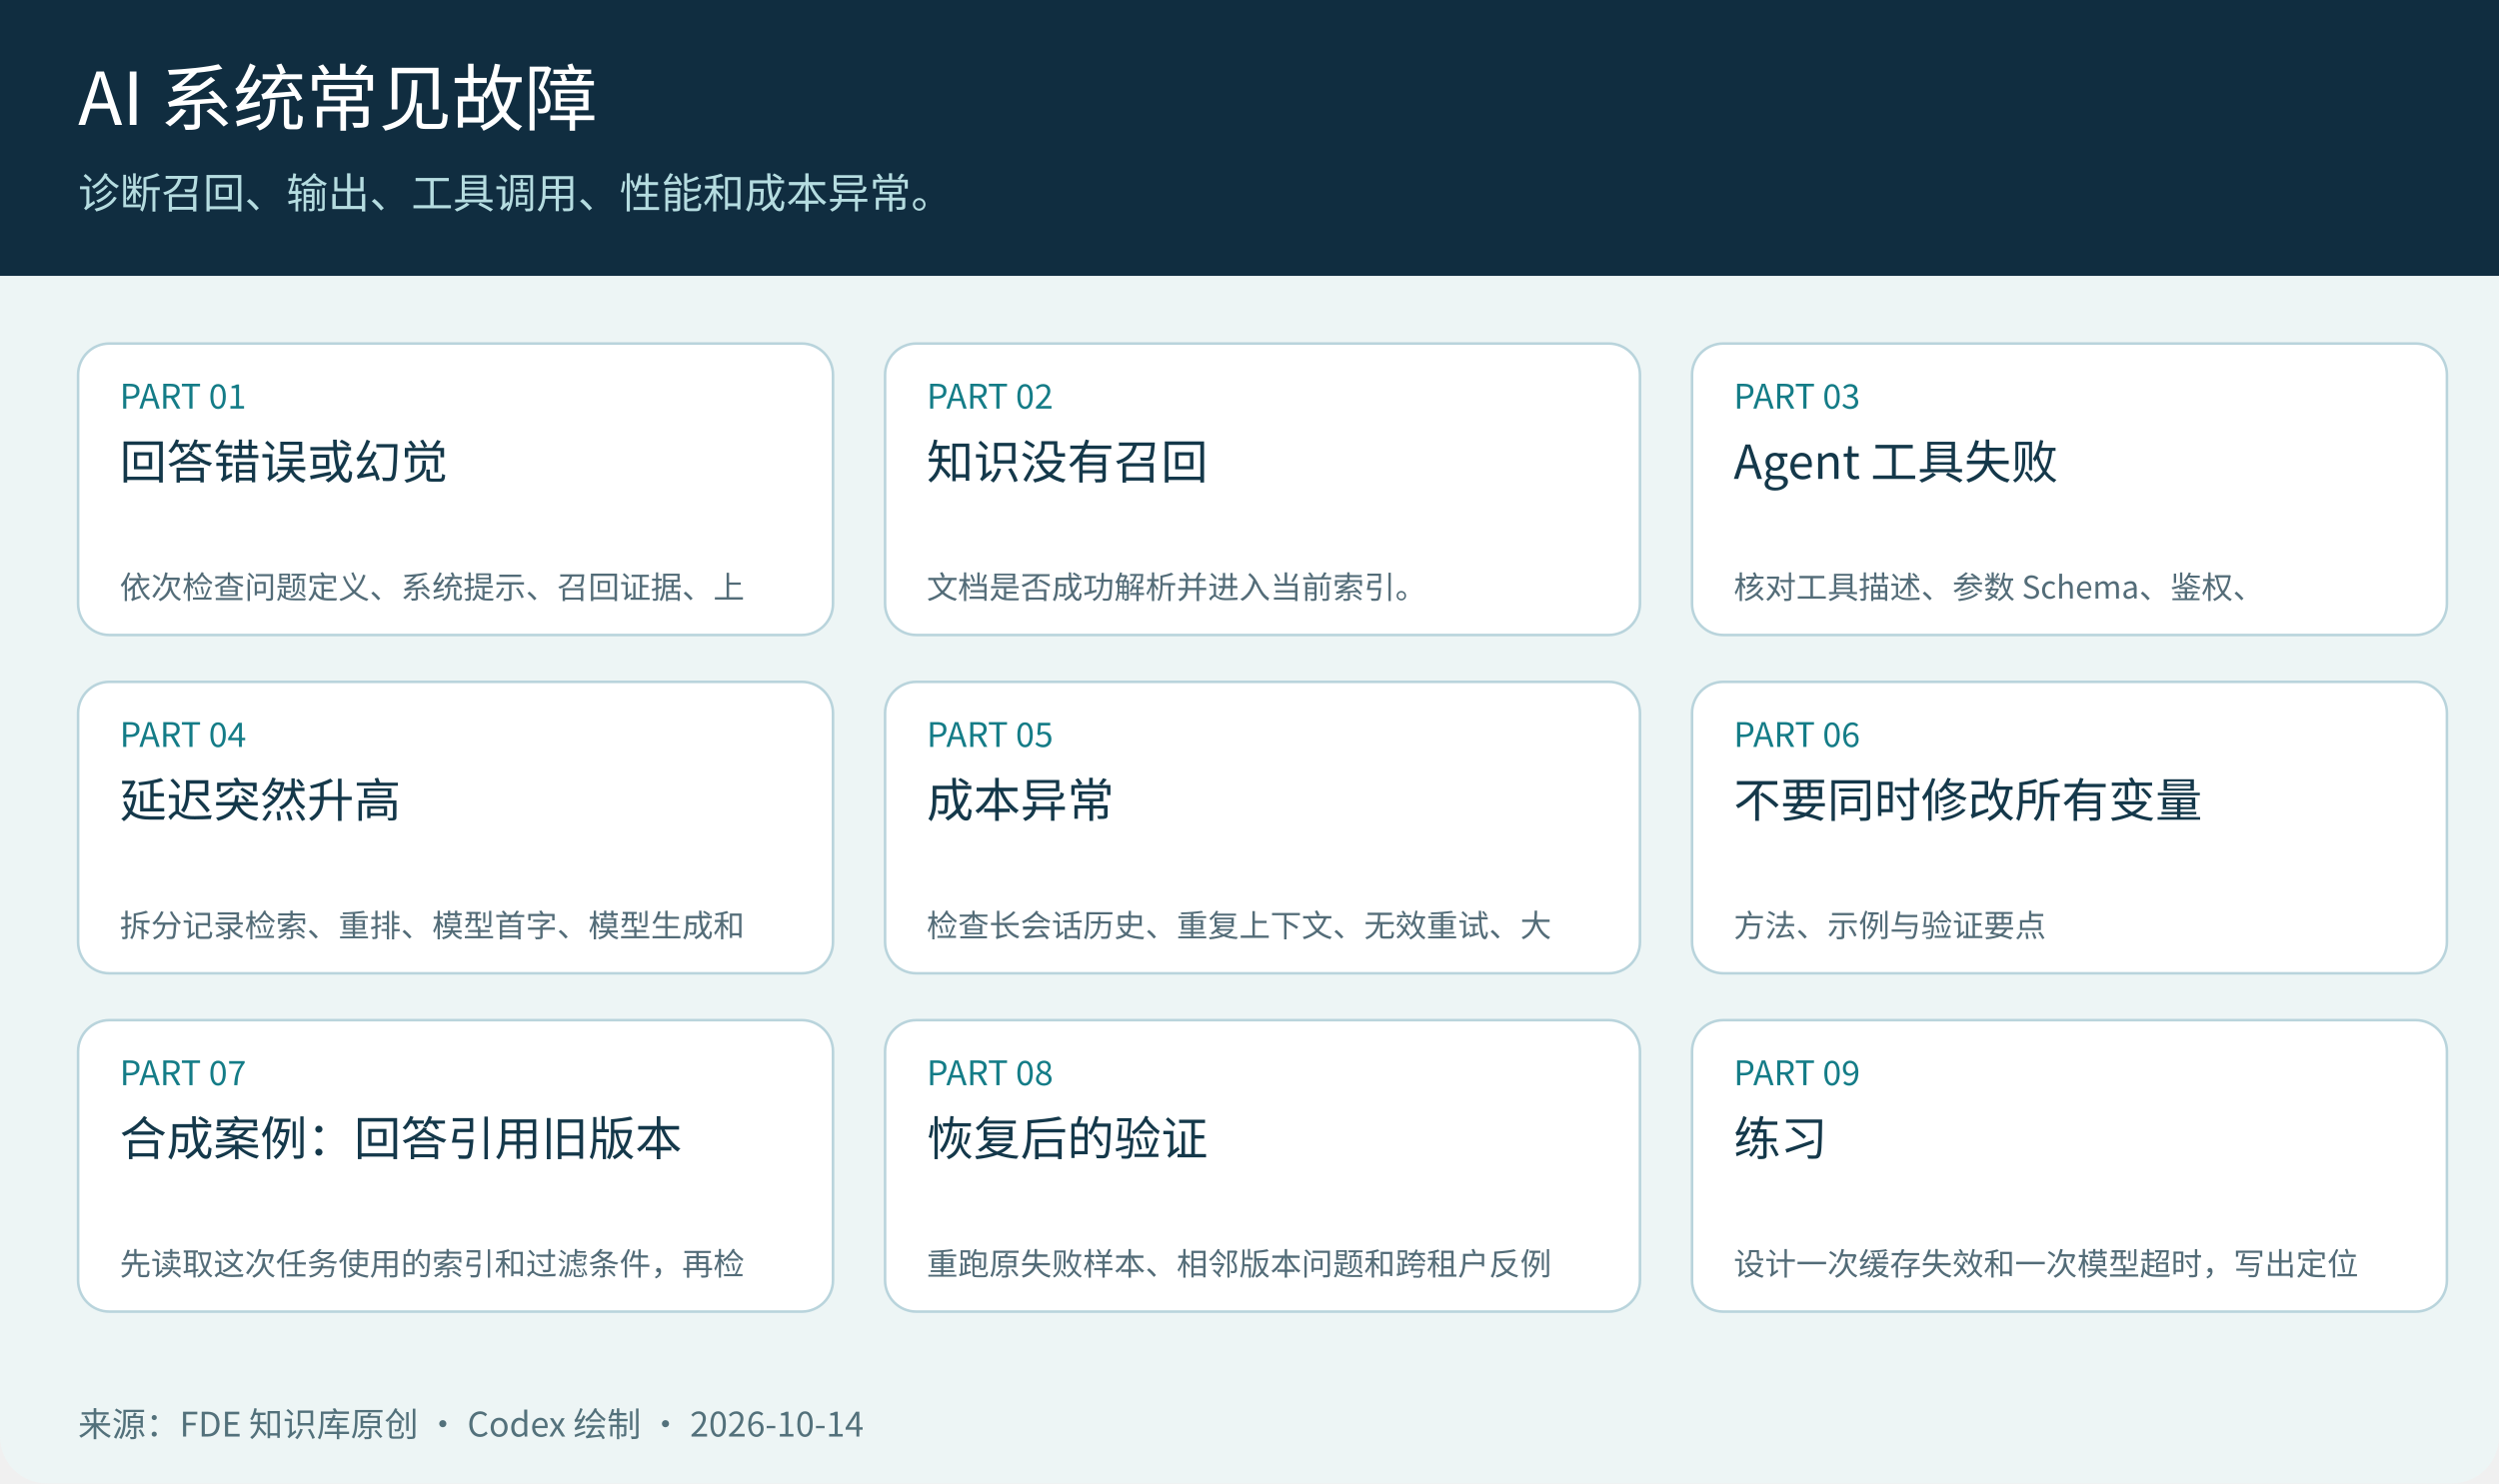
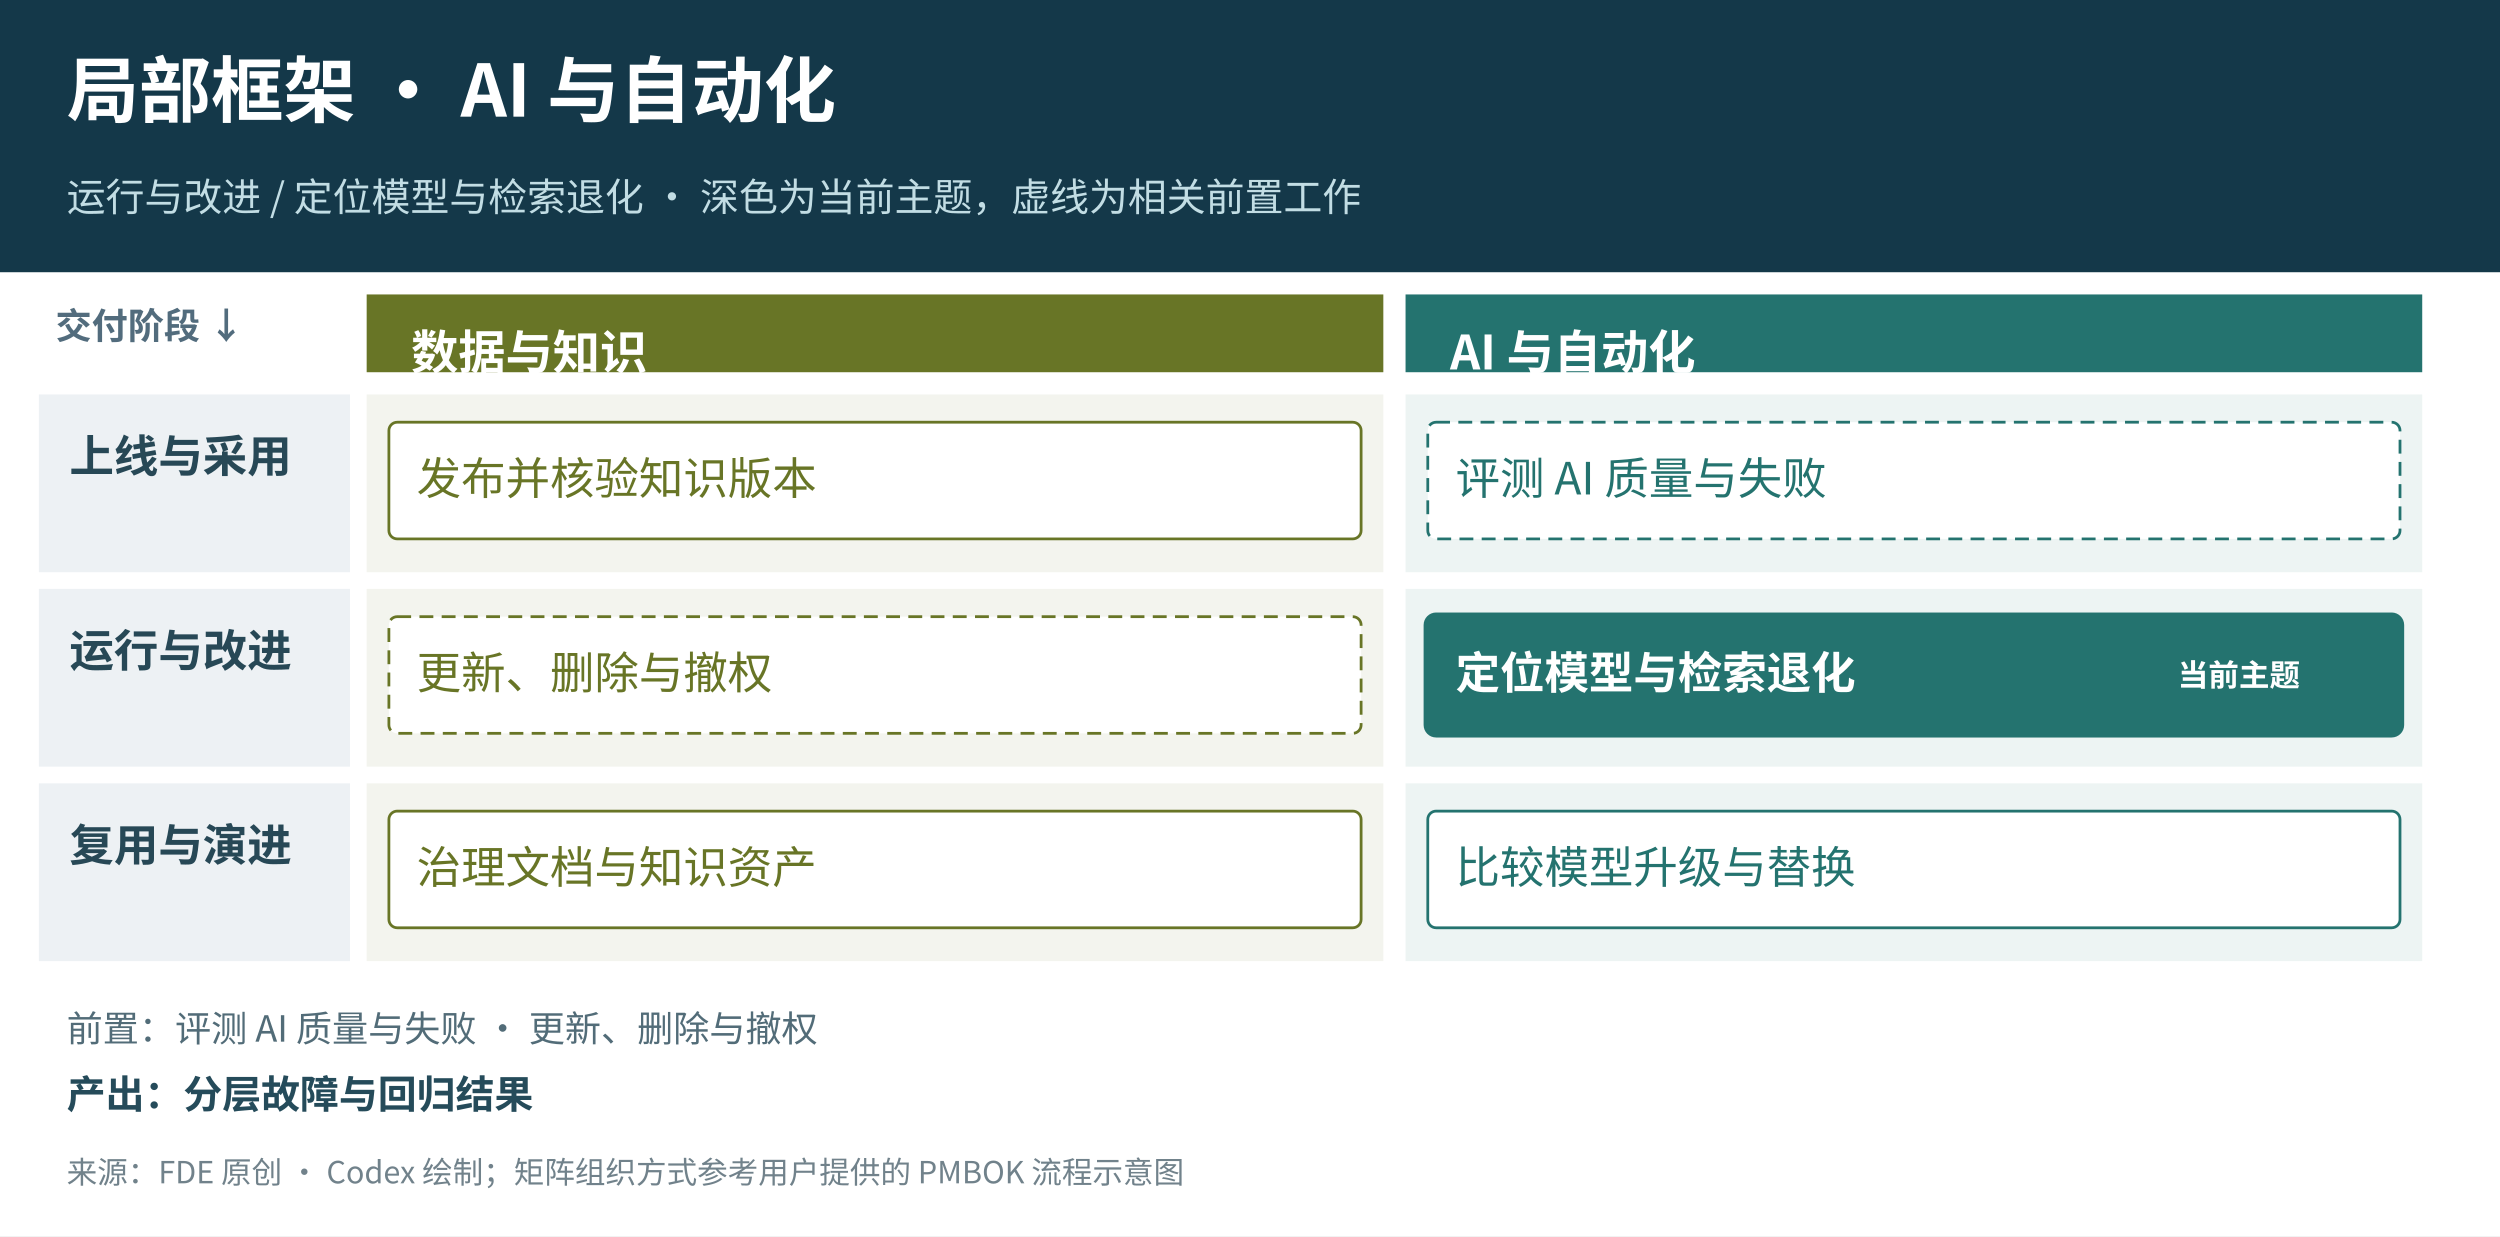
- <svg xmlns="http://www.w3.org/2000/svg" viewBox="0 0 960 570" role="img" aria-labelledby="title desc">
-   <rect width="960" height="570" rx="18" fill="#edf5f5" />
-   <path d="M0 0 H960 V106 H0" fill="#102d40" />
+ <svg xmlns="http://www.w3.org/2000/svg" viewBox="0 0 900 445" role="img" aria-labelledby="title desc">
+   <rect width="900" height="445" fill="#fff" />
  <g font-family="PingFang SC,Microsoft YaHei,Noto Sans CJK SC,sans-serif">
-     <text x="30" y="48" font-size="28" fill="#fff">AI 系统常见故障</text>
-     <text x="30" y="80" font-size="16" fill="#b5dce0">诊断召回、输出、工具调用、性能和成本异常。</text>
-     <a href="/docs/ai-troubleshooting/#%E5%9B%9E%E7%AD%94%E9%94%99%E8%AF%AF%E6%88%96%E5%B9%BB%E8%A7%89">
-       <g>
-         <rect x="30" y="132" width="290" height="112" rx="12" fill="#fff" stroke="#b9d4dc" />
-         <text x="46" y="157" font-size="13" fill="#147c87">PART 01</text>
-         <text x="46" y="184" font-size="18" fill="#14384a">回答错误或幻觉</text>
-         <text x="46" y="206" font-size="18" fill="#14384a" />
-         <text x="46" y="230" font-size="12" fill="#536c78">依次检查问题定义、系统提示、召回证据、上</text>
+     <rect width="900" height="98" fill="#143849" />
+     <text x="24" y="42" font-size="26" fill="#fff" font-weight="700">局部框架 · AI 与自动化</text>
+     <text x="24" y="76" font-size="14" fill="#c2dde4" font-weight="400">运行与改进 / 定位模型与检索退化 · 深色为当前主题，虚线为相关前置工作</text>
+     <text x="20" y="122" font-size="13" fill="#526c7d" font-weight="600">交付阶段 ↓</text>
+     <rect x="132" y="106" width="366" height="28" fill="#687526" />
+     <text x="148" y="133" font-size="17" fill="white" font-weight="650">数据与知识</text>
+     <rect x="506" y="106" width="366" height="28" fill="#24736f" />
+     <text x="522" y="133" font-size="17" fill="white" font-weight="650">AI 与自动化</text>
+     <rect x="14" y="142" width="112" height="64" fill="#edf1f4" />
+     <text x="25" y="170" font-size="16" fill="#274856" font-weight="650">上线与采用</text>
+     <rect x="132" y="142" width="366" height="64" fill="#f3f4ee" />
+     <a href="/docs/rag-knowledge-engineering/#context-index-release" aria-label="发布并核验知识版本">
+       <g data-process="index-release" data-current="false">
+         <rect x="140" y="152" width="350" height="42" rx="3" fill="#fff" stroke="#687526" stroke-width="1" />
+         <text x="150" y="178" font-size="16" fill="#687526" font-weight="500">发布并核验知识版本</text>
      </g>
    </a>
-     <a href="/docs/ai-troubleshooting/#%E7%9F%A5%E8%AF%86%E6%B2%A1%E6%9C%89%E5%8F%AC%E5%9B%9E">
-       <g>
-         <rect x="340" y="132" width="290" height="112" rx="12" fill="#fff" stroke="#b9d4dc" />
-         <text x="356" y="157" font-size="13" fill="#147c87">PART 02</text>
-         <text x="356" y="184" font-size="18" fill="#14384a">知识没有召回</text>
-         <text x="356" y="206" font-size="18" fill="#14384a" />
-         <text x="356" y="230" font-size="12" fill="#536c78">文档是否成功解析并进入当前索引。</text>
+     <rect x="506" y="142" width="366" height="64" fill="#edf4f3" />
+     <a href="/docs/ai-evaluation-and-acceptance/#context-ai-acceptance" aria-label="评测 AI 质量与失败">
+       <g data-process="ai-acceptance" data-current="false">
+         <rect x="514" y="152" width="350" height="42" rx="3" fill="#fff" stroke="#24736f" stroke-width="1" stroke-dasharray="5 3" />
+         <text x="524" y="178" font-size="16" fill="#24736f" font-weight="500">评测 AI 质量与失败</text>
      </g>
    </a>
-     <a href="/docs/ai-troubleshooting/#agent-%E5%B7%A5%E5%85%B7%E5%A4%B1%E8%B4%A5">
-       <g>
-         <rect x="650" y="132" width="290" height="112" rx="12" fill="#fff" stroke="#b9d4dc" />
-         <text x="666" y="157" font-size="13" fill="#147c87">PART 03</text>
-         <text x="666" y="184" font-size="18" fill="#14384a">Agent 工具失败</text>
-         <text x="666" y="206" font-size="18" fill="#14384a" />
-         <text x="666" y="230" font-size="12" fill="#536c78">核对工具描述、参数 Schema、鉴权、</text>
+     <rect x="14" y="212" width="112" height="64" fill="#edf1f4" />
+     <text x="25" y="240" font-size="16" fill="#274856" font-weight="650">运行与改进</text>
+     <rect x="132" y="212" width="366" height="64" fill="#f3f4ee" />
+     <a href="/docs/data-pipelines/#context-knowledge-refresh" aria-label="更新、删除与撤权">
+       <g data-process="knowledge-refresh" data-current="false">
+         <rect x="140" y="222" width="350" height="42" rx="3" fill="#fff" stroke="#687526" stroke-width="1" stroke-dasharray="5 3" />
+         <text x="150" y="248" font-size="16" fill="#687526" font-weight="500">更新、删除与撤权</text>
      </g>
    </a>
-     <a href="/docs/ai-troubleshooting/#%E5%BB%B6%E8%BF%9F%E7%AA%81%E7%84%B6%E5%8D%87%E9%AB%98">
-       <g>
-         <rect x="30" y="262" width="290" height="112" rx="12" fill="#fff" stroke="#b9d4dc" />
-         <text x="46" y="287" font-size="13" fill="#147c87">PART 04</text>
-         <text x="46" y="314" font-size="18" fill="#14384a">延迟突然升高</text>
-         <text x="46" y="336" font-size="18" fill="#14384a" />
-         <text x="46" y="360" font-size="12" fill="#536c78">拆分记录检索、重排、模型首字、模型生成和</text>
+     <rect x="506" y="212" width="366" height="64" fill="#edf4f3" />
+     <a href="/docs/ai-troubleshooting/#context-ai-diagnosis" aria-label="定位模型与检索退化">
+       <g data-process="ai-diagnosis" data-current="true">
+         <rect x="514" y="222" width="350" height="42" rx="3" fill="#24736f" stroke="#24736f" stroke-width="3" />
+         <text x="524" y="248" font-size="16" fill="#fff" font-weight="700">定位模型与检索退化</text>
+         <text x="784" y="247" font-size="11" fill="#fff" font-weight="700">当前主题</text>
      </g>
    </a>
-     <a href="/docs/ai-troubleshooting/#%E6%88%90%E6%9C%AC%E5%BC%82%E5%B8%B8">
-       <g>
-         <rect x="340" y="262" width="290" height="112" rx="12" fill="#fff" stroke="#b9d4dc" />
-         <text x="356" y="287" font-size="13" fill="#147c87">PART 05</text>
-         <text x="356" y="314" font-size="18" fill="#14384a">成本异常</text>
-         <text x="356" y="336" font-size="18" fill="#14384a" />
-         <text x="356" y="360" font-size="12" fill="#536c78">检查长会话历史、重复上下文、无效重试、大</text>
+     <rect x="14" y="282" width="112" height="64" fill="#edf1f4" />
+     <text x="25" y="310" font-size="16" fill="#274856" font-weight="650">复用与演进</text>
+     <rect x="132" y="282" width="366" height="64" fill="#f3f4ee" />
+     <a href="/docs/knowledge-governance/#context-knowledge-governance" aria-label="治理文档与知识资产">
+       <g data-process="knowledge-governance" data-current="false">
+         <rect x="140" y="292" width="350" height="42" rx="3" fill="#fff" stroke="#687526" stroke-width="1" />
+         <text x="150" y="318" font-size="16" fill="#687526" font-weight="500">治理文档与知识资产</text>
      </g>
    </a>
-     <a href="/docs/ai-troubleshooting/#%E4%B8%8D%E8%A6%81%E5%90%8C%E6%97%B6%E4%BF%AE%E6%94%B9%E6%89%80%E6%9C%89%E5%8F%98%E9%87%8F">
-       <g>
-         <rect x="650" y="262" width="290" height="112" rx="12" fill="#fff" stroke="#b9d4dc" />
-         <text x="666" y="287" font-size="13" fill="#147c87">PART 06</text>
-         <text x="666" y="314" font-size="18" fill="#14384a">不要同时修改所有变量</text>
-         <text x="666" y="336" font-size="18" fill="#14384a" />
-         <text x="666" y="360" font-size="12" fill="#536c78">方法、示例与验证要点</text>
+     <rect x="506" y="282" width="366" height="64" fill="#edf4f3" />
+     <a href="/docs/model-selection/#context-ai-evolution" aria-label="比较模型升级与替换">
+       <g data-process="ai-evolution" data-current="false">
+         <rect x="514" y="292" width="350" height="42" rx="3" fill="#fff" stroke="#24736f" stroke-width="1" />
+         <text x="524" y="318" font-size="16" fill="#24736f" font-weight="500">比较模型升级与替换</text>
      </g>
    </a>
-     <a href="/docs/ai-troubleshooting/#%E5%90%88%E6%88%90%E6%A1%88%E4%BE%8B%E5%9B%9E%E7%AD%94%E5%BC%95%E7%94%A8%E6%97%A7%E7%89%88%E6%9C%AC">
-       <g>
-         <rect x="30" y="392" width="290" height="112" rx="12" fill="#fff" stroke="#b9d4dc" />
-         <text x="46" y="417" font-size="13" fill="#147c87">PART 07</text>
-         <text x="46" y="444" font-size="18" fill="#14384a">合成案例：回答引用旧版本</text>
-         <text x="46" y="466" font-size="18" fill="#14384a" />
-         <text x="46" y="490" font-size="12" fill="#536c78">先读取这次任务使用的索引和过滤条件，再检</text>
-       </g>
-     </a>
-     <a href="/docs/ai-troubleshooting/#%E6%81%A2%E5%A4%8D%E5%90%8E%E7%9A%84%E9%AA%8C%E8%AF%81">
-       <g>
-         <rect x="340" y="392" width="290" height="112" rx="12" fill="#fff" stroke="#b9d4dc" />
-         <text x="356" y="417" font-size="13" fill="#147c87">PART 08</text>
-         <text x="356" y="444" font-size="18" fill="#14384a">恢复后的验证</text>
-         <text x="356" y="466" font-size="18" fill="#14384a" />
-         <text x="356" y="490" font-size="12" fill="#536c78">重跑原失败样本、相邻版本问题和跨租户反例</text>
-       </g>
-     </a>
-     <a href="/docs/ai-troubleshooting/#%E7%BB%83%E4%B9%A0">
-       <g>
-         <rect x="650" y="392" width="290" height="112" rx="12" fill="#fff" stroke="#b9d4dc" />
-         <text x="666" y="417" font-size="13" fill="#147c87">PART 09</text>
-         <text x="666" y="444" font-size="18" fill="#14384a">练习</text>
-         <text x="666" y="466" font-size="18" fill="#14384a" />
-         <text x="666" y="490" font-size="12" fill="#536c78">设计一次缓存失效和一次模型超时，写出定位</text>
-       </g>
-     </a>
-     <text x="30" y="552" font-size="13" fill="#53717b">来源：FDE 知识库原创 · Codex 绘制 · 2026-10-14</text>
+     <text x="24" y="375" font-size="13" fill="#526c78" font-weight="400">前置：评测 AI 质量与失败 · 更新、删除与撤权</text>
+     <text x="24" y="399" font-size="14" fill="#254b5a" font-weight="650">产出：分层故障与回归结果</text>
+     <text x="24" y="426" font-size="11" fill="#71828b" font-weight="400">来源：FDE 原创 · Codex 绘制；矩阵组织方式参考用户提供的 PMBOK 流程示意图</text>
  </g>
</svg>
